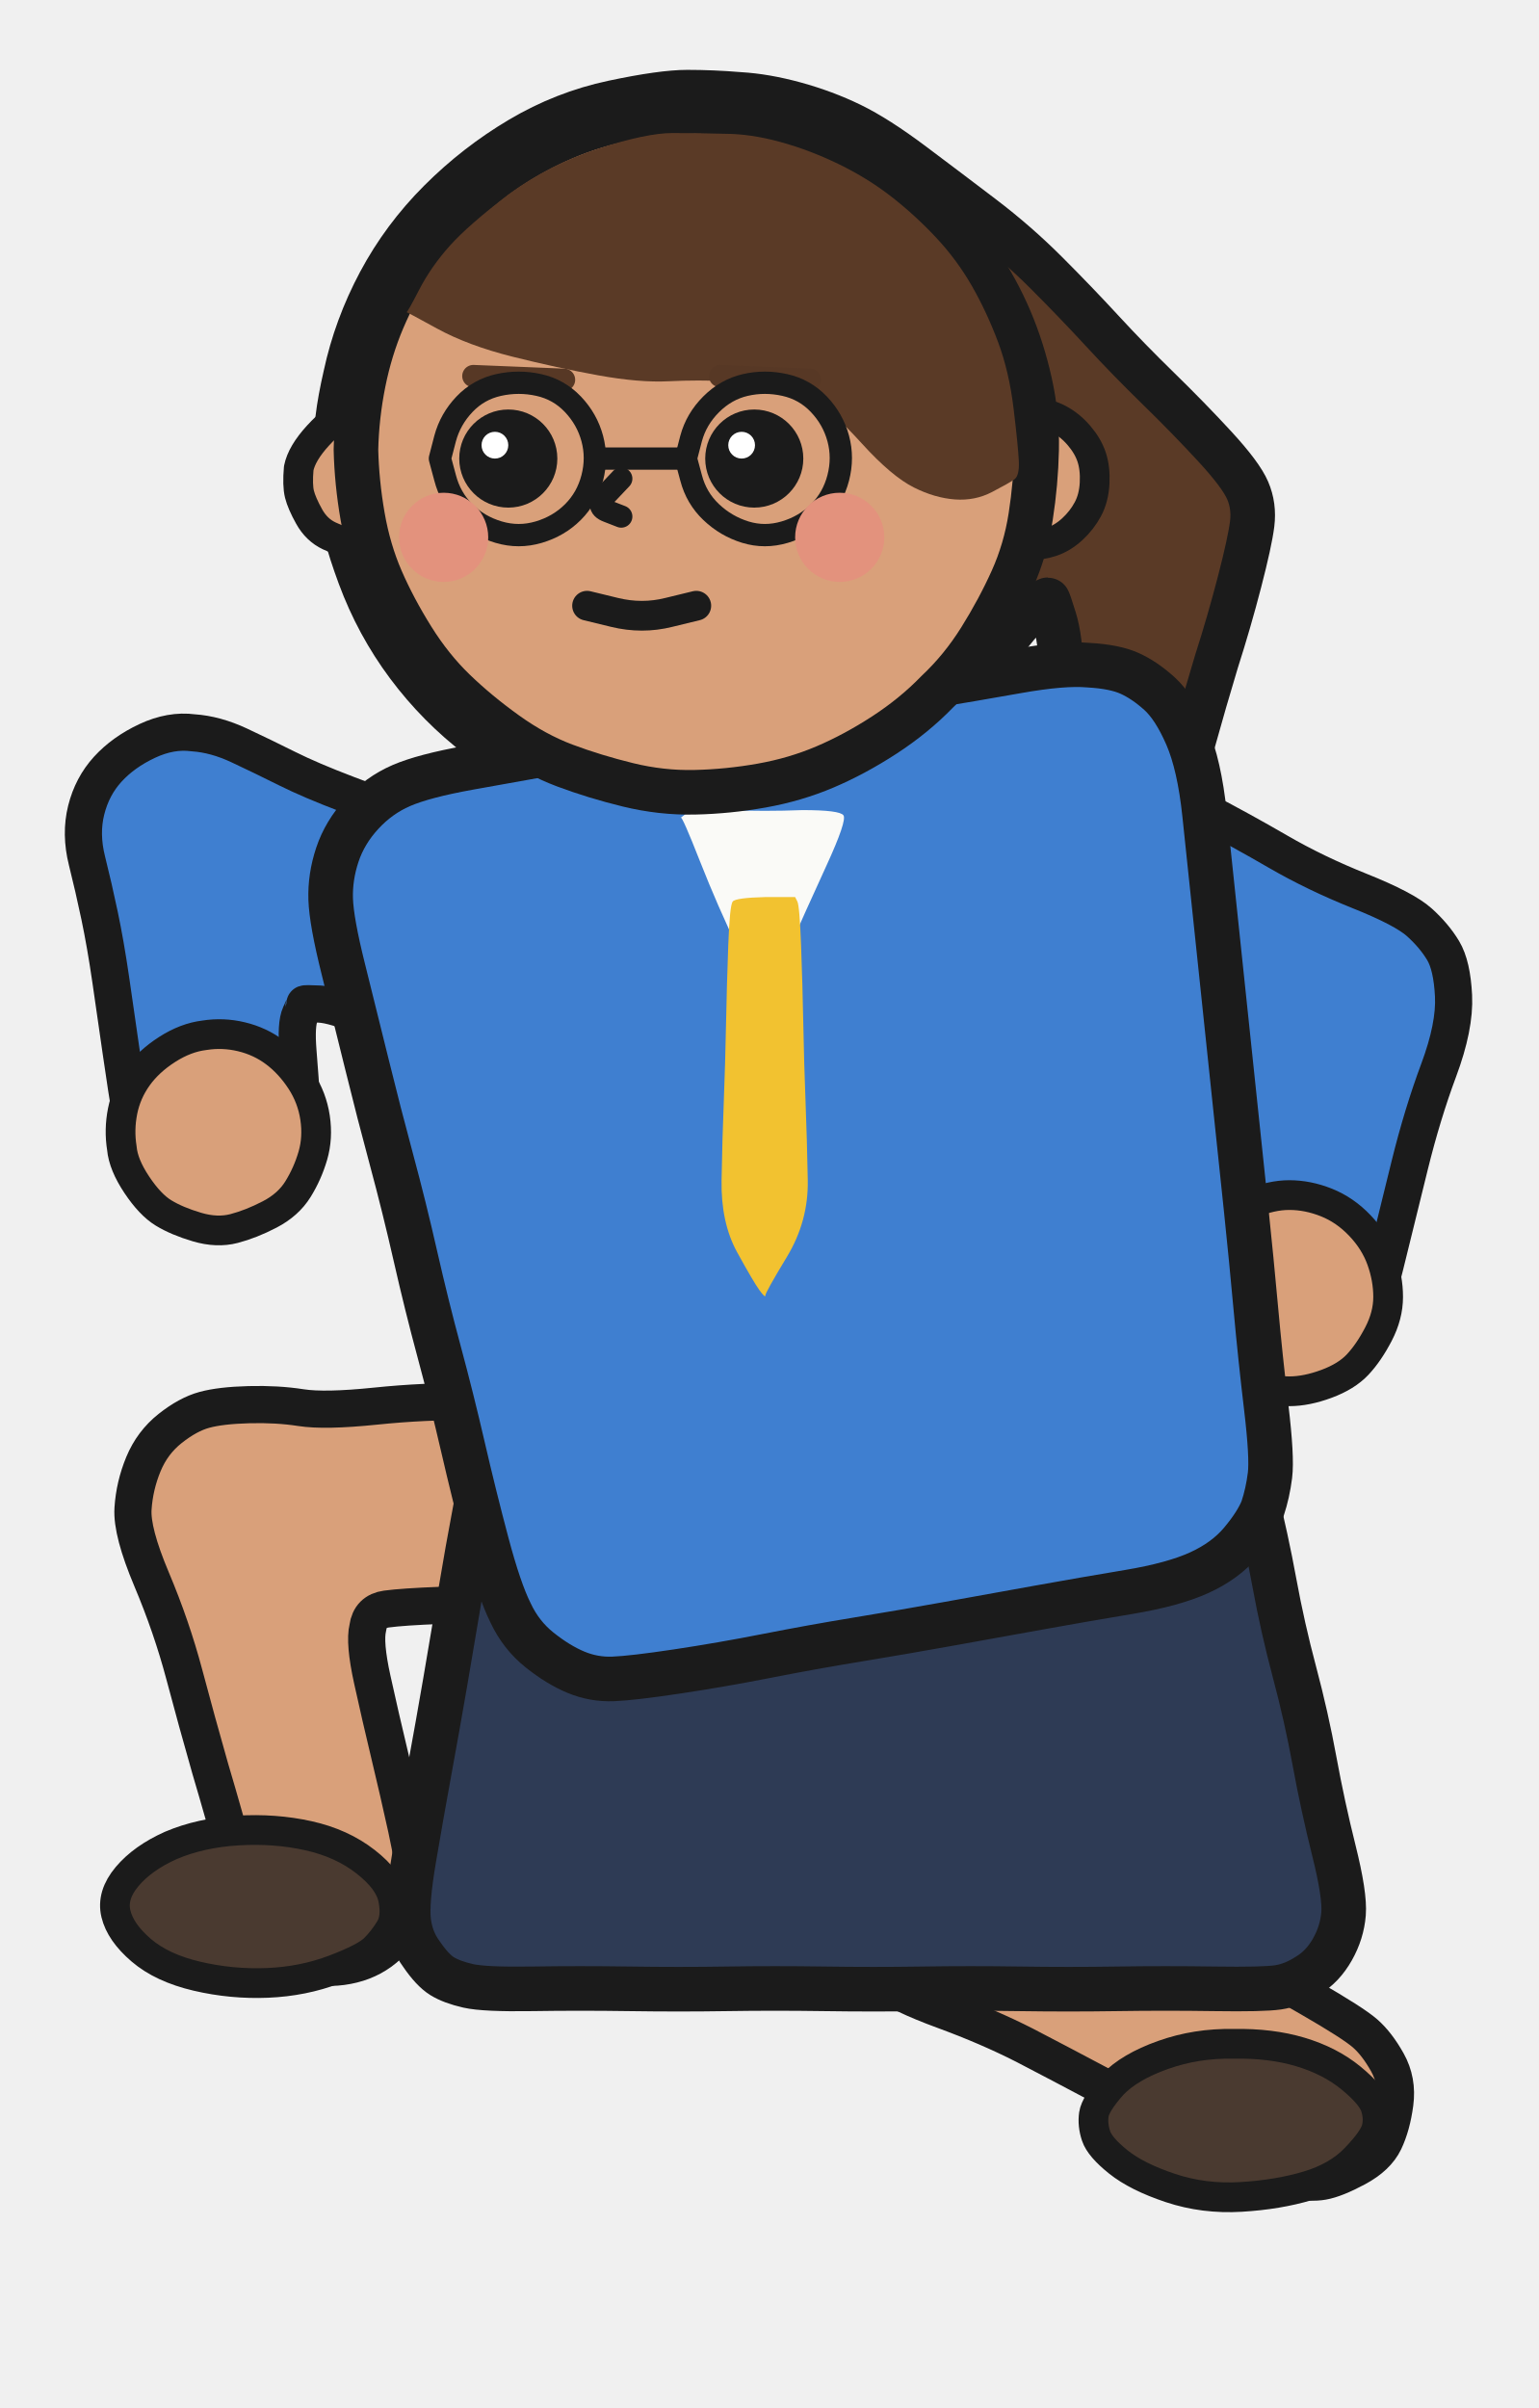
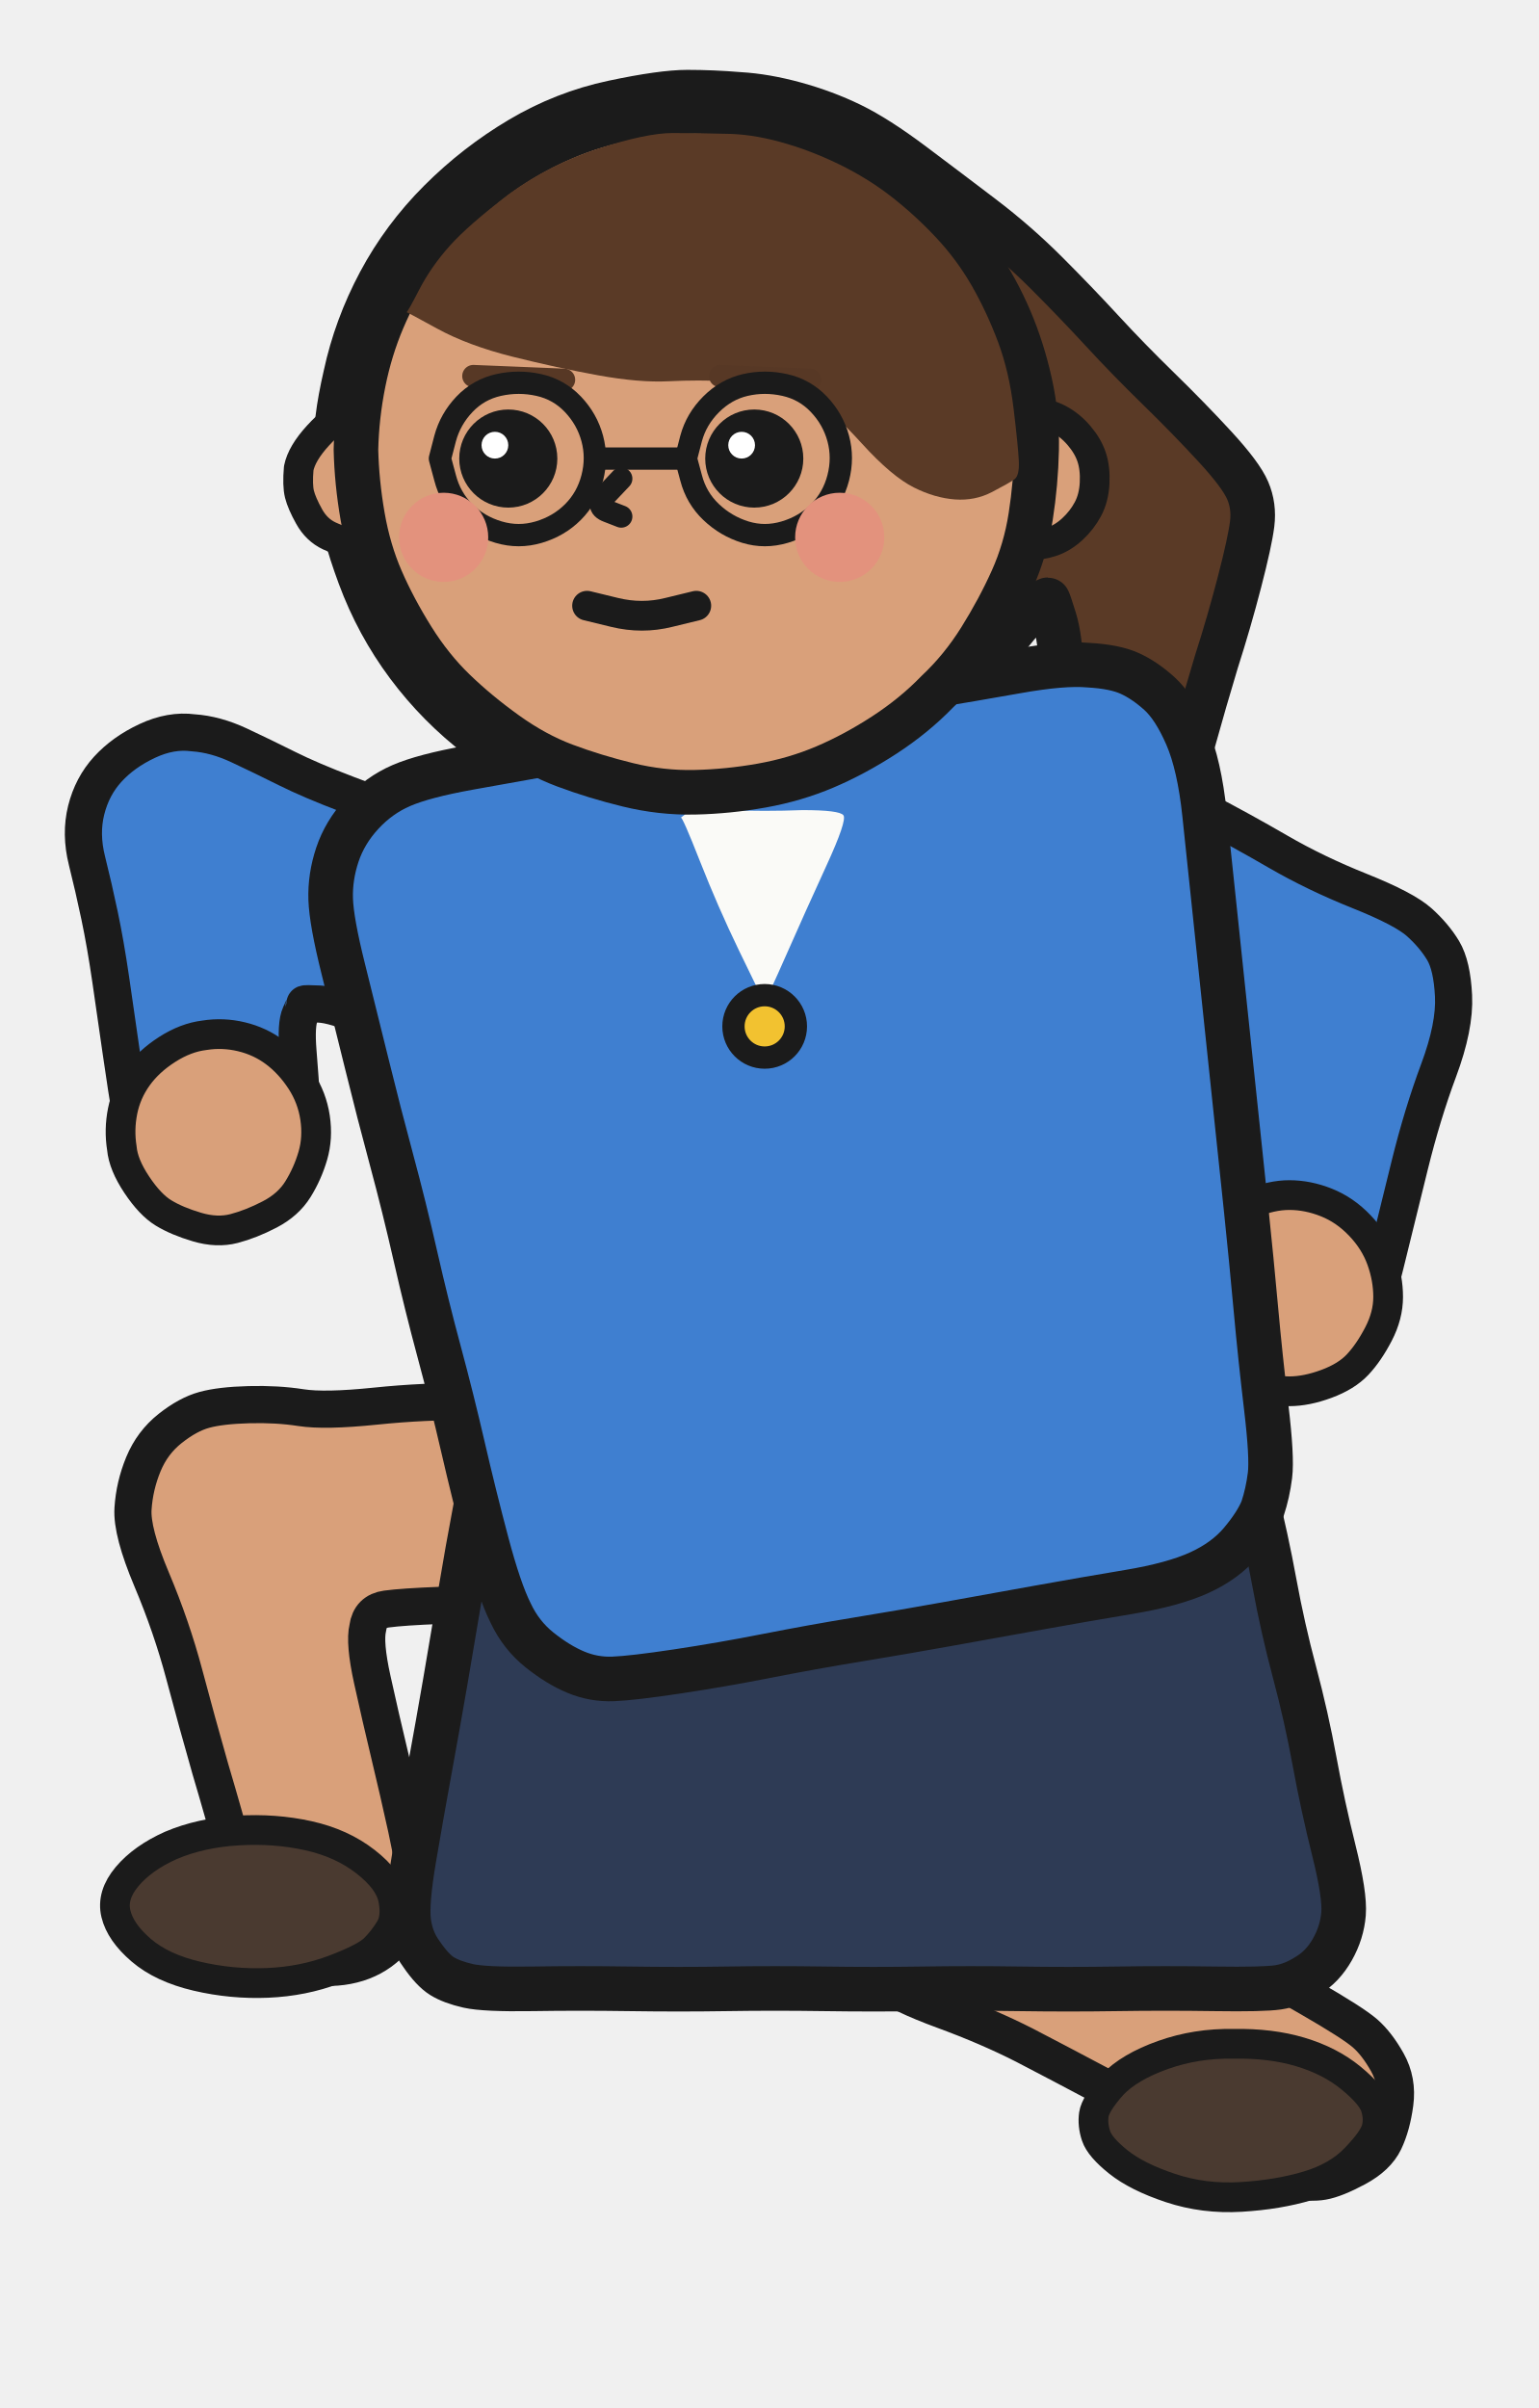
<svg xmlns="http://www.w3.org/2000/svg" viewBox="0 0 207 324" width="207" height="324">
  <g stroke="#1B1B1B" stroke-linecap="round" stroke-linejoin="round">
    <path d="M99.5 12.7Q103 12.9 107 14t7.5 2.8t8.3 5.3t9.4 7.1t8.6 7.5t7.5 7.8t7.6 7.8t7.6 7.8t4.4 5.9t.6 4.5t-1.7 7.8t-3.1 10.7q-1.6 5.3 -3.1 10.7t-3.6 7.6t-5 2.5t-4.5-.4t-2.6-2.1t-1.5-2.8t-.5-5.7t-.1-8.6t-.9-6.9t-.9-2.6t-1.5 .9t-3.9 4.1q-2.4 3.1 -4.8 6.2t-6.6 6.5t-9.7 6.1t-12 3.8t-13 .6t-13-3t-12-6.7t-9.6-9.7t-6.5-12t-2.6-10t-.5-7t1.2-10q1.4-6.5 4.6-12.5t8.1-10.9t10.8-8.4t12.5-4.9t10-1.4t7 .3Z" fill="#5A3A26" stroke-width="6" />
    <path d="M143 101.2Q147 100.9 152 103.7t10 5.4t10 5.5t11 5.3t8 4.2t3.2 3.8t1.4 6.1t-2 10t-3.9 12.8t-3.3 13.4t-3.1 9.2t-3.3 3.8q-2 1.4 -4.5 1.8t-4.5 0t-4-1.9t-3.2-3.8t-1.4-4.8t1-8.7t2.2-12.6t.5-8.7t-2.4-3.9t-6-3.5t-8.7-4.4t-8.7-4.3q-4.3-2.2 -6.8-5.3t-3-6.6t1-7.1t4.5-5.7t7-2.5Z" fill="#3F7FD0" stroke-width="5" />
    <path d="M173.5 160.8Q176 160.8 178.5 161.8t4.5 3.1t2.9 4.6t.9 5t-1.3 5t-2.8 4.1t-4.2 2.6t-5 1t-5-1.1t-4.1-2.6t-2.7-4t-1.3-5q-.1-2.5 .9-5t2.8-4.5t4.4-3.1t5-1.1Z" fill="#D9A07A" stroke-width="4" />
    <path d="M26 98.6Q29 98.8 32.2 100.3t6.4 3.1t8.2 3.5t10.1 3.8t10.1 3.8t7.7 4.7t3.5 6.3t.3 6t-1.9 4.5t-3.2 3.5t-4.2 2.2t-5.2 .5q-3-.2 -7-1.9t-8-3.4t-6-1.8t-2 0t-.6 1.4t-.3 5t.5 7t-.3 6t-2.6 5t-5.4 3.4t-6.3-.1t-4.5-2.4q-1.5-1.4 -2.2-2.9t-1.5-6.3t-1.5-9.7t-1.4-9.7t-1.5-8.6t-1.7-7.4t-.1-6.8t2.9-5.5t5.3-3.8t6.2-1.1Z" fill="#3F7FD0" stroke-width="5" />
    <path d="M27.5 139.3Q30 138.9 32.5 139.5t4.5 2.1t3.5 3.8t1.9 5t-.3 5.1t-2 4.5t-3.8 3.4t-4.8 1.9t-5-.2t-4.5-1.9t-3.6-3.8t-2-4.9q-.4-2.5 .1-5t2-4.6t4-3.7t5-1.9Z" fill="#D9A07A" stroke-width="4" />
    <path d="M139.5 179.2Q142 179 144.5 179.7t4.5 2.1t3.6 3.8t2.2 4.9t-1 8.9t-3 12.7t-2.9 12.8t-3 12.7t-1.4 8.4t1.8 4t7.5 5.4t11.7 6.7q5.8 3.3 11.7 6.7t7.5 4.8t3 3.9t1 5.5t-1.4 5.1t-3.8 3.6t-4.5 1.8t-4-.2t-6.9-3t-9.7-5t-9.8-5t-9.7-5.1q-4.9-2.5 -10.9-4.7t-8.1-3.9t-3.6-4.1t-1.7-6t1.7-10t3.1-12.9t2.4-12.7t2.4-12.8t2.3-12.7t2.4-8.6t3.1-3.9t4-2.7q2-.8 4.5-1Z" fill="#D9A07A" stroke-width="5" />
    <path d="M166 275Q171 274.9 175 276.1t6.8 3.5t3.3 3.9t.1 3t-2.8 3.9t-6.4 3.7t-9 1.5t-9.5-1.2t-7-3.5t-3-3.5t-.3-2.9t2.5-4q2.3-2.4 6.8-4t9.5-1.5Z" fill="#4A3A30" stroke-width="4" />
    <path d="M89.5 187.3Q96 187 99.5 188.1t6.1 4t3.3 6.9t-.6 7.6t-3.3 5.5t-5 3t-8.4 1t-10.7 0t-10.8-.1t-10.7 0t-7.4 .5t-2.5 2.5q-.5 2 .6 7t2.3 10t2.3 10t1.1 7.5t-1.2 5t-3.4 4.1t-5.2 2t-5.5-.6t-4-2.5t-2.2-3t-2.4-7.8t-3.6-12.7q-1.8-6.3 -3.5-12.7t-4.4-12.8t-2.5-9.5t1.4-6t3.6-4.8t4.6-2.5t6-.7t7 .4t10-.2t13-.6t13-.7t13-.6Z" fill="#D9A07A" stroke-width="5" />
    <path d="M32 246.3Q37 246 41.5 247t7.7 3.5t3.7 5t-.4 4t-2.1 2.7t-5.4 2.8t-9 1.8t-9.5-.9t-7.5-3.5t-3.4-4.9t1.5-5t5.9-4.2q4-1.7 9-2Z" fill="#4A3A30" stroke-width="4" />
    <path d="M153 163.6Q156 163.8 158 165.2t3.1 3.6t2.5 8.2t2.6 12t2.7 12t2.6 12t2.7 12t2.7 12t2.6 12t1.3 8.5t-1.5 4.8t-3.3 3.5q-2 1.3 -4 1.6t-8.6 .2t-13.1 0t-13.1 0t-13.1 0t-13.2 0t-13.1 0t-13.1 0t-13.1 0t-8.6-.4t-3.5-1.3t-2.8-3q-1.4-1.9 -1.7-4.4t.7-8.4t2.1-11.9t2.1-11.8t2-11.8t2.1-11.8t2.1-11.9t2.4-8.7t4.5-4.4t9.2-2.5t12.3-2.2t12.3-2.2q6.2-1.1 12.4-2.2t12.3-2.1t12.3-2.2t9.2-.8Z" fill="#2E3B55" stroke-width="6" />
    <path d="M146.5 89.5Q150 89.7 152 90.6t4 2.7t3.7 5.7t2.4 10.6t1.4 13.3t1.4 13.3t1.4 13.3t1.4 13.3t1.3 13.3t1.4 13.3t.5 9.1t-1 4.5q-.8 2 -2.9 4.5t-5.6 4.1t-9.5 2.6t-12.1 2.1t-12.2 2.2t-12.2 2.1t-12.2 2.2t-12.1 2.1t-8.6 1t-5-.9t-4.9-3t-3.9-5q-1.5-3 -3.2-9.4t-3.2-12.9t-3.2-12.8t-3.2-12.9t-3.2-12.9t-3.3-12.8t-3.2-12.9t-1.7-9.4t.9-6t3.3-5.5t5.3-3.8t9.1-2.4q6.2-1.1 12.3-2.2t12.3-2.2t12.3-2.1t12.3-2.2t12.3-2.2t12.3-2.1t9.6-.8Z" fill="#3F7FD0" stroke-width="6" />
    <path d="M108 109Q113 109 113.5 109.7t-2.3 6.8t-5.4 12t-2.8 6t-.5-.4t-3.1-6.3t-5.2-11.9t-2.6-5.9t.7-.5t5.7-.5t10 0Z" fill="#FAFAF7" stroke="none" data-noink="1" />
-     <path d="M103 120.7Q107 120.7 107 120.7t.3 .6t.5 5.9t.3 10.6t.3 10.4t.3 10.6t-2.8 10.3t-2.9 5.2t-.8-.7t-3-5.1t-2.1-9.7t.3-10.6q.2-5.2 .3-10.4t.3-10.6t.6-5.9t4.4-.6Z" fill="#F2C230" stroke="none" data-noink="1" />
+     <circle cx="102.9" cy="138.1" r="4.2" fill="#F2C230" stroke-width="3" />
    <path d="M139 55.5Q141 55.6 142.5 56.4t2.7 2.2t1.7 2.9t.4 3.5t-.9 3.5t-2.1 2.7t-2.8 1.7t-3.5 .5t-3.5-.8t-2.8-2.1t-1.9-3t-.4-3.5q.1-2 .8-3.5t2.3-2.9t3-1.8t3.5-.3Z" fill="#D9A07A" stroke-width="4" />
    <path d="M50 55.5Q52 55.7 53.5 56.6t2.6 2.1t1.6 2.8t.4 3.5t-1.1 3.8t-2.5 2.8t-3 1.6t-3.5 .2t-3.7-1.3t-2.7-2.6t-1.3-3t-.1-3.5q.4-2 2.6-4.4t3.7-2.8t3.5-.3Z" fill="#D9A07A" stroke-width="4" />
    <path d="M93.5 15Q98 15 102.5 15.8t8.5 2.5t7.8 4.2t7 5.6t5.8 7t4.3 7.9t2.7 8.5t.9 9t-.8 9t-2.5 8.5t-4.3 8t-5.8 7.1q-3.1 3.2 -7.1 5.8t-8 4.3t-8.5 2.5t-9 .9t-9-1t-8.5-2.6t-7.9-4.3t-7-5.8t-5.6-7t-4.2-7.9t-2.5-8.5t-.9-9q.1-4.5 1-9t2.6-8.5t4.1-7.6t5.8-7t7-5.8t7.6-4.1t8.5-2.6t9-.9Z" fill="#D9A07A" stroke-width="6" />
    <path d="M97.5 18Q101 18 105 19.1t7.9 3t7.1 4.4t6 5.5t4.8 6.5t3.5 7.5t2.1 9t.7 7t-.6 2.5t-3 1.7t-5 1t-5.5-1.6q-3-1.5 -7-5.9t-6.5-6t-5-1.9t-6.5-.5t-8 0t-9.5-.8t-11.5-2.5t-10.2-3.8t-4.1-2.2t1.7-3t4.1-5.9t8-7q5.5-4 12-6.1t10-2.1t7 .1Z" fill="#5A3A26" stroke="none" data-noink="1" />
    <circle cx="101.5" cy="61.7" r="5.1" fill="#1B1B1B" stroke-width="3" />
    <circle cx="99.8" cy="59.9" r="1.8" fill="#FFFFFF" stroke="none" data-noink="1" />
    <circle cx="68.4" cy="61.7" r="5.1" fill="#1B1B1B" stroke-width="3" />
    <circle cx="66.6" cy="59.9" r="1.8" fill="#FFFFFF" stroke="none" data-noink="1" />
    <path d="M109 51.1L96.9 50.6" fill="none" stroke="#573825" stroke-width="3" />
    <path d="M75.9 51.1L63.7 50.6" fill="none" stroke="#573825" stroke-width="3" />
    <path d="M92.3 61.7L93 59Q93.7 56.4 95.7 54.4T100.3 51.8T105.6 51.8T110.2 54.4T112.8 59T112.8 64.3T110.2 68.9T105.6 71.6T100.3 71.6T95.7 68.9T93 64.3L92.3 61.7Z" fill="none" stroke-width="3" />
    <path d="M59.2 61.7L59.9 59Q60.6 56.4 62.5 54.4T67.1 51.8T72.5 51.8T77.1 54.4T79.7 59T79.7 64.3T77.1 68.9T72.5 71.6T67.1 71.6T62.5 68.9T59.9 64.3L59.2 61.7Z" fill="none" stroke-width="3" />
    <path d="M92.3 61.7L80.4 61.7" fill="none" stroke-width="3" />
    <path d="M83.6 64.4L81.8 66.3Q79.9 68.1 81.8 68.8L83.6 69.5" fill="none" stroke-width="3" />
    <circle cx="113" cy="72.3" r="6" fill="#E3927D" stroke="none" data-noink="1" />
    <circle cx="59.7" cy="72.3" r="6" fill="#E3927D" stroke="none" data-noink="1" />
    <path d="M93.7 81.5L90 82.4Q86.4 83.3 82.7 82.4L79 81.5" fill="none" stroke-width="4" />
  </g>
</svg>
